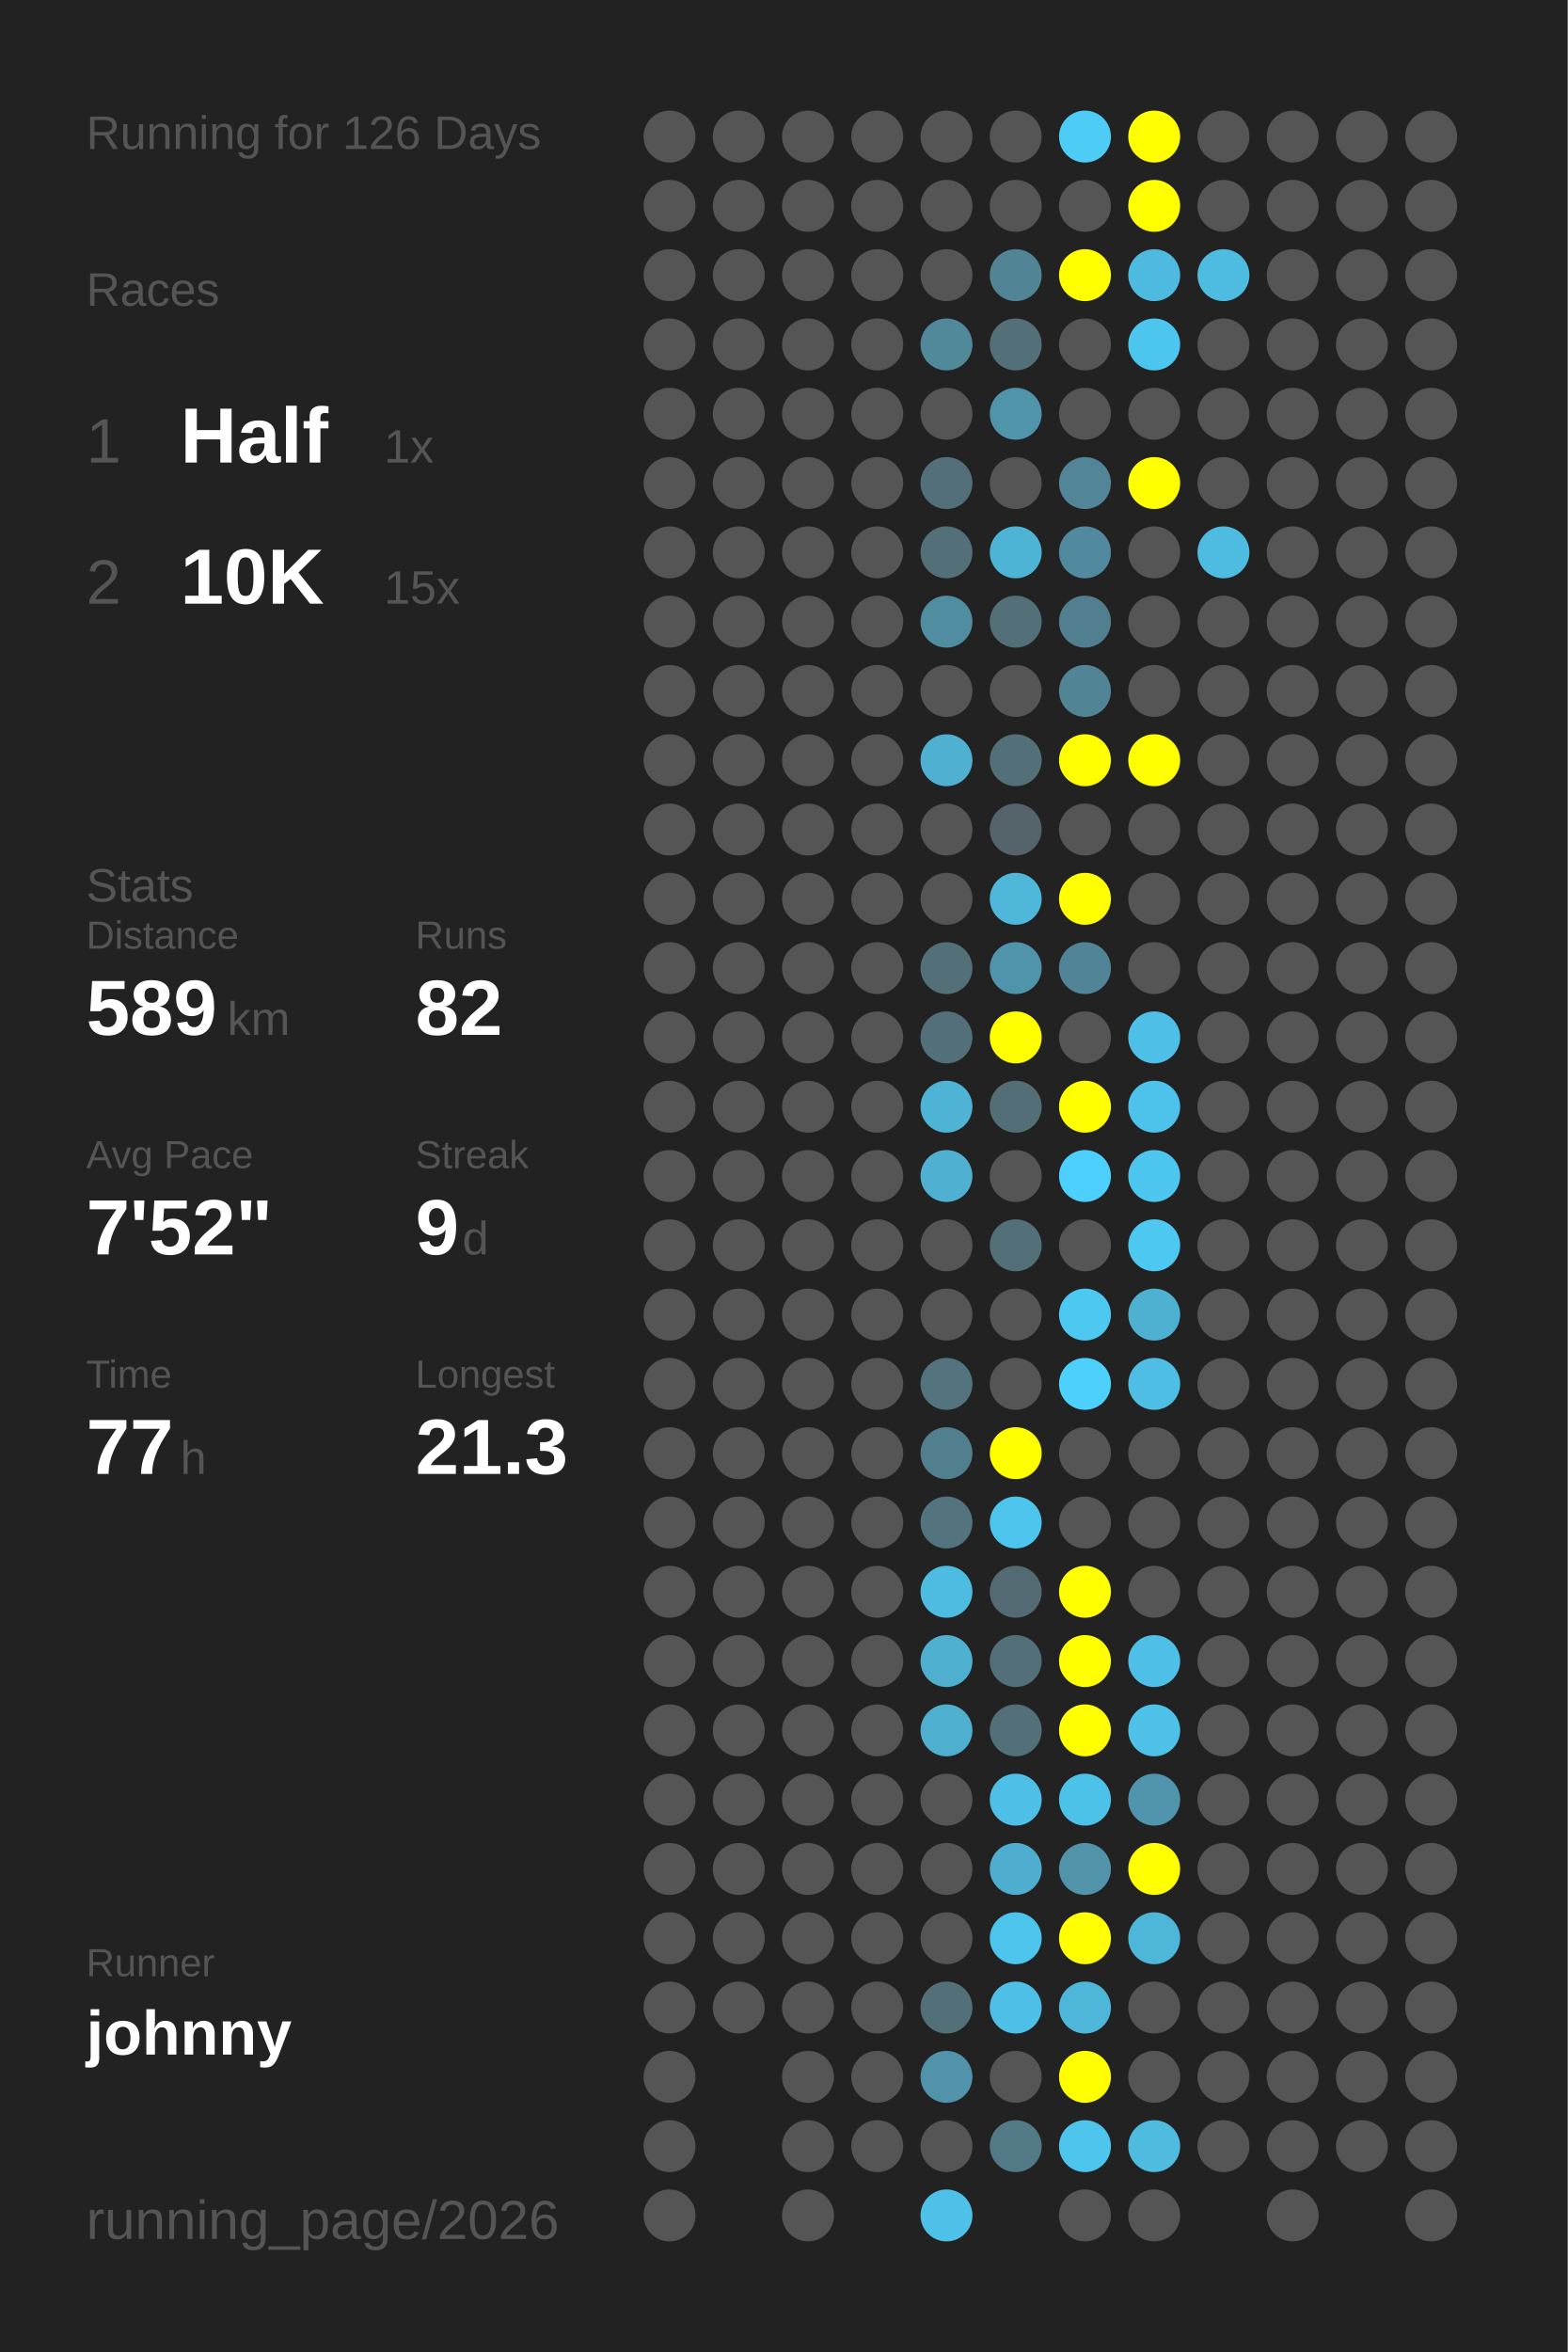
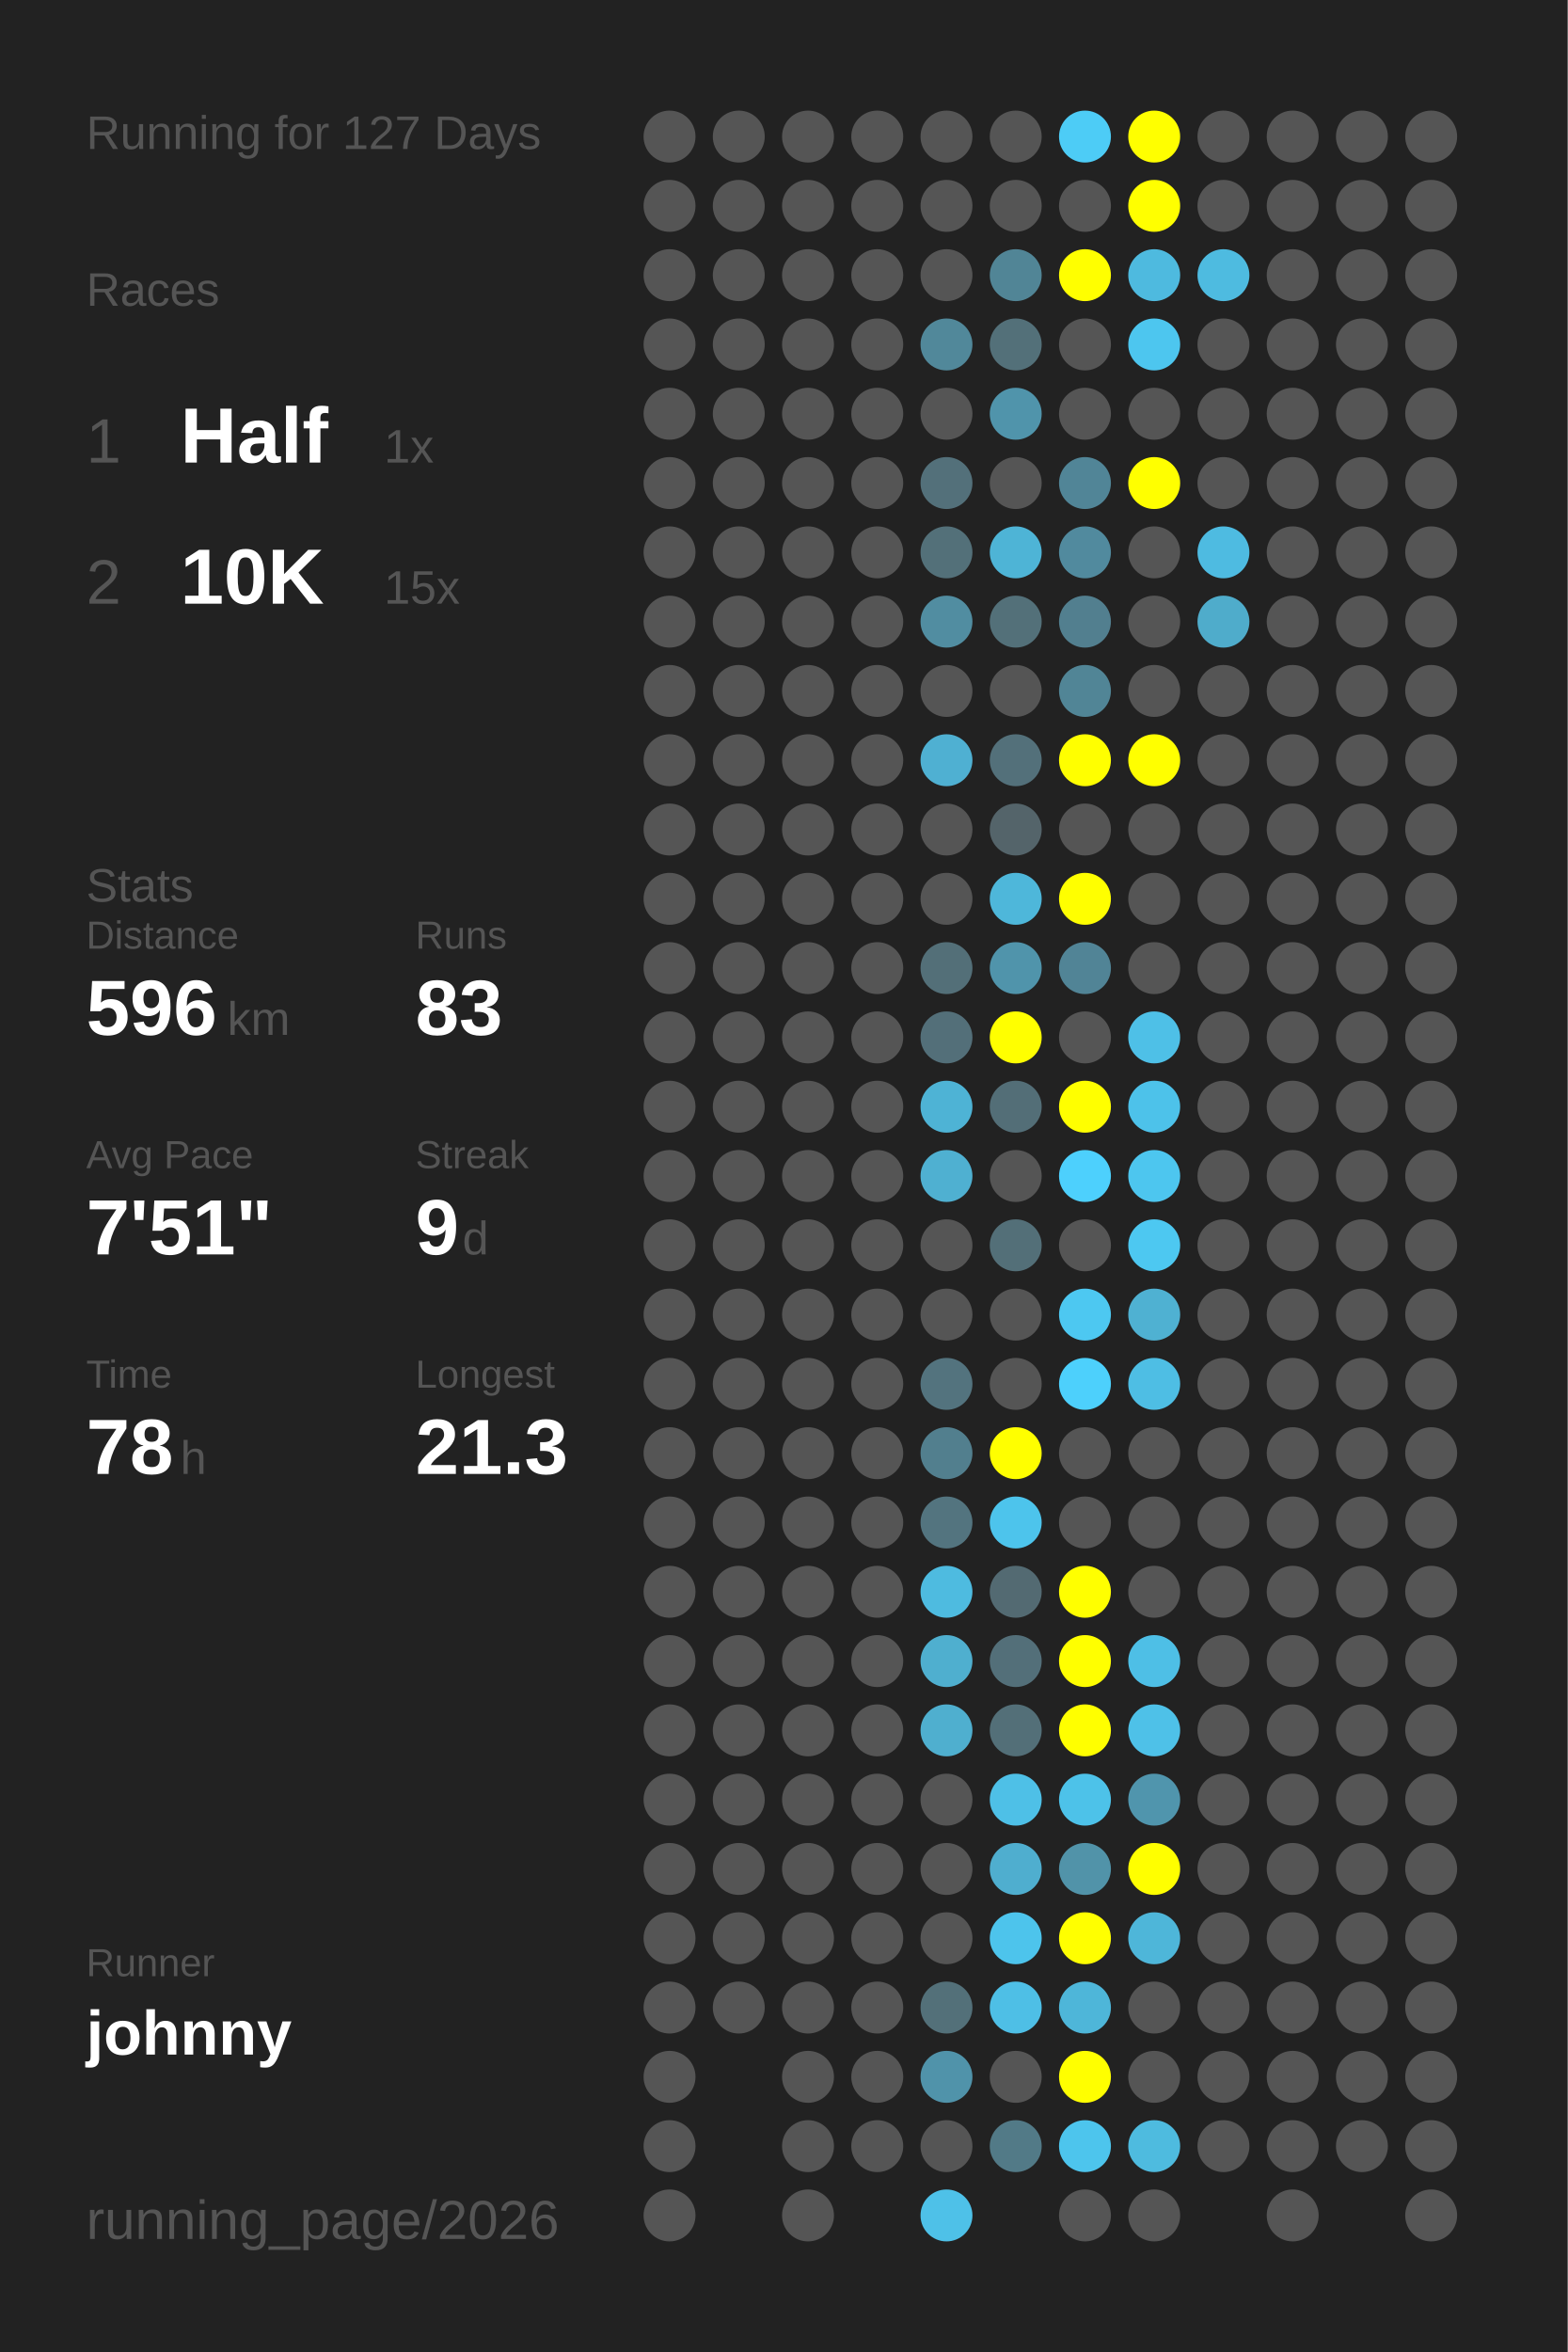
<svg xmlns="http://www.w3.org/2000/svg" baseProfile="full" height="300mm" version="1.1" viewBox="0,0,200,300" width="200mm">
  <defs />
  <rect fill="#222222" height="300" width="200" x="0" y="0" />
-   <text fill="#555555" style="font-size:6px; font-family:Arial;" x="11" y="19">Running for 126 Days</text>
+   <text fill="#555555" style="font-size:6px; font-family:Arial;" x="11" y="19">Running for 127 Days</text>
  <text fill="#555555" style="font-size:6px; font-family:Arial;" x="11" y="39">Races</text>
  <text fill="#555555" style="font-size:8px; font-family:Arial;" x="11" y="59">1</text>
  <text fill="#FFFFFF" style="font-size:10px; font-family:Arial; font-weight:bold;" x="23" y="59">Half</text>
  <text fill="#555555" style="font-size:6px; font-family:Arial;" x="49" y="59">1x</text>
  <text fill="#555555" style="font-size:8px; font-family:Arial;" x="11" y="77">2</text>
  <text fill="#FFFFFF" style="font-size:10px; font-family:Arial; font-weight:bold;" x="23" y="77">10K</text>
  <text fill="#555555" style="font-size:6px; font-family:Arial;" x="49" y="77">15x</text>
  <text fill="#555555" style="font-size:6px; font-family:Arial;" x="11" y="115">Stats</text>
  <text fill="#555555" style="font-size:5px; font-family:Arial;" x="11" y="121">Distance</text>
-   <text fill="#FFFFFF" style="font-size:10px; font-family:Arial; font-weight:bold;" x="11" y="132">589</text>
+   <text fill="#FFFFFF" style="font-size:10px; font-family:Arial; font-weight:bold;" x="11" y="132">596</text>
  <text fill="#555555" style="font-size:6px; font-family:Arial;" x="29" y="132">km</text>
  <text fill="#555555" style="font-size:5px; font-family:Arial;" x="53" y="121">Runs</text>
-   <text fill="#FFFFFF" style="font-size:10px; font-family:Arial; font-weight:bold;" x="53" y="132">82</text>
+   <text fill="#FFFFFF" style="font-size:10px; font-family:Arial; font-weight:bold;" x="53" y="132">83</text>
  <text fill="#555555" style="font-size:5px; font-family:Arial;" x="11" y="149">Avg Pace</text>
-   <text fill="#FFFFFF" style="font-size:10px; font-family:Arial; font-weight:bold;" x="11" y="160">7'52"</text>
+   <text fill="#FFFFFF" style="font-size:10px; font-family:Arial; font-weight:bold;" x="11" y="160">7'51"</text>
  <text fill="#555555" style="font-size:5px; font-family:Arial;" x="53" y="149">Streak</text>
  <text fill="#FFFFFF" style="font-size:10px; font-family:Arial; font-weight:bold;" x="53" y="160">9</text>
  <text fill="#555555" style="font-size:6px; font-family:Arial;" x="59" y="160">d</text>
  <text fill="#555555" style="font-size:5px; font-family:Arial;" x="11" y="177">Time</text>
-   <text fill="#FFFFFF" style="font-size:10px; font-family:Arial; font-weight:bold;" x="11" y="188">77</text>
+   <text fill="#FFFFFF" style="font-size:10px; font-family:Arial; font-weight:bold;" x="11" y="188">78</text>
  <text fill="#555555" style="font-size:6px; font-family:Arial;" x="23" y="188">h</text>
  <text fill="#555555" style="font-size:5px; font-family:Arial;" x="53" y="177">Longest</text>
  <text fill="#FFFFFF" style="font-size:10px; font-family:Arial; font-weight:bold;" x="53" y="188">21.3</text>
  <text fill="#555555" style="font-size:5px; font-family:Arial;" x="11" y="252.065">Runner</text>
  <text fill="#FFFFFF" style="font-size:8px; font-family:Arial; font-weight:bold;" x="11" y="262.065">johnny</text>
  <text fill="#555555" style="font-size:7px; font-family:Arial;" x="11" y="285.581">running_page/2026</text>
  <circle cx="85.417" cy="17.419" fill="#555555" r="3.312" />
  <circle cx="85.417" cy="26.258" fill="#555555" r="3.312" />
  <circle cx="85.417" cy="35.097" fill="#555555" r="3.312" />
  <circle cx="85.417" cy="43.935" fill="#555555" r="3.312" />
  <circle cx="85.417" cy="52.774" fill="#555555" r="3.312" />
  <circle cx="85.417" cy="61.613" fill="#555555" r="3.312" />
  <circle cx="85.417" cy="70.452" fill="#555555" r="3.312" />
  <circle cx="85.417" cy="79.29" fill="#555555" r="3.312" />
  <circle cx="85.417" cy="88.129" fill="#555555" r="3.312" />
  <circle cx="85.417" cy="96.968" fill="#555555" r="3.312" />
  <circle cx="85.417" cy="105.806" fill="#555555" r="3.312" />
  <circle cx="85.417" cy="114.645" fill="#555555" r="3.312" />
  <circle cx="85.417" cy="123.484" fill="#555555" r="3.312" />
  <circle cx="85.417" cy="132.323" fill="#555555" r="3.312" />
  <circle cx="85.417" cy="141.161" fill="#555555" r="3.312" />
  <circle cx="85.417" cy="150" fill="#555555" r="3.312" />
  <circle cx="85.417" cy="158.839" fill="#555555" r="3.312" />
  <circle cx="85.417" cy="167.677" fill="#555555" r="3.312" />
  <circle cx="85.417" cy="176.516" fill="#555555" r="3.312" />
  <circle cx="85.417" cy="185.355" fill="#555555" r="3.312" />
  <circle cx="85.417" cy="194.194" fill="#555555" r="3.312" />
  <circle cx="85.417" cy="203.032" fill="#555555" r="3.312" />
  <circle cx="85.417" cy="211.871" fill="#555555" r="3.312" />
  <circle cx="85.417" cy="220.71" fill="#555555" r="3.312" />
  <circle cx="85.417" cy="229.548" fill="#555555" r="3.312" />
  <circle cx="85.417" cy="238.387" fill="#555555" r="3.312" />
  <circle cx="85.417" cy="247.226" fill="#555555" r="3.312" />
  <circle cx="85.417" cy="256.065" fill="#555555" r="3.312" />
  <circle cx="85.417" cy="264.903" fill="#555555" r="3.312" />
  <circle cx="85.417" cy="273.742" fill="#555555" r="3.312" />
  <circle cx="85.417" cy="282.581" fill="#555555" r="3.312" />
  <circle cx="94.25" cy="17.419" fill="#555555" r="3.312" />
  <circle cx="94.25" cy="26.258" fill="#555555" r="3.312" />
  <circle cx="94.25" cy="35.097" fill="#555555" r="3.312" />
  <circle cx="94.25" cy="43.935" fill="#555555" r="3.312" />
  <circle cx="94.25" cy="52.774" fill="#555555" r="3.312" />
  <circle cx="94.25" cy="61.613" fill="#555555" r="3.312" />
  <circle cx="94.25" cy="70.452" fill="#555555" r="3.312" />
  <circle cx="94.25" cy="79.29" fill="#555555" r="3.312" />
  <circle cx="94.25" cy="88.129" fill="#555555" r="3.312" />
  <circle cx="94.25" cy="96.968" fill="#555555" r="3.312" />
  <circle cx="94.25" cy="105.806" fill="#555555" r="3.312" />
  <circle cx="94.25" cy="114.645" fill="#555555" r="3.312" />
  <circle cx="94.25" cy="123.484" fill="#555555" r="3.312" />
  <circle cx="94.25" cy="132.323" fill="#555555" r="3.312" />
  <circle cx="94.25" cy="141.161" fill="#555555" r="3.312" />
  <circle cx="94.25" cy="150" fill="#555555" r="3.312" />
  <circle cx="94.25" cy="158.839" fill="#555555" r="3.312" />
  <circle cx="94.25" cy="167.677" fill="#555555" r="3.312" />
  <circle cx="94.25" cy="176.516" fill="#555555" r="3.312" />
  <circle cx="94.25" cy="185.355" fill="#555555" r="3.312" />
  <circle cx="94.25" cy="194.194" fill="#555555" r="3.312" />
  <circle cx="94.25" cy="203.032" fill="#555555" r="3.312" />
  <circle cx="94.25" cy="211.871" fill="#555555" r="3.312" />
  <circle cx="94.25" cy="220.71" fill="#555555" r="3.312" />
  <circle cx="94.25" cy="229.548" fill="#555555" r="3.312" />
  <circle cx="94.25" cy="238.387" fill="#555555" r="3.312" />
  <circle cx="94.25" cy="247.226" fill="#555555" r="3.312" />
  <circle cx="94.25" cy="256.065" fill="#555555" r="3.312" />
  <circle cx="103.083" cy="17.419" fill="#555555" r="3.312" />
  <circle cx="103.083" cy="26.258" fill="#555555" r="3.312" />
  <circle cx="103.083" cy="35.097" fill="#555555" r="3.312" />
  <circle cx="103.083" cy="43.935" fill="#555555" r="3.312" />
  <circle cx="103.083" cy="52.774" fill="#555555" r="3.312" />
  <circle cx="103.083" cy="61.613" fill="#555555" r="3.312" />
  <circle cx="103.083" cy="70.452" fill="#555555" r="3.312" />
  <circle cx="103.083" cy="79.29" fill="#555555" r="3.312" />
  <circle cx="103.083" cy="88.129" fill="#555555" r="3.312" />
  <circle cx="103.083" cy="96.968" fill="#555555" r="3.312" />
  <circle cx="103.083" cy="105.806" fill="#555555" r="3.312" />
  <circle cx="103.083" cy="114.645" fill="#555555" r="3.312" />
  <circle cx="103.083" cy="123.484" fill="#555555" r="3.312" />
  <circle cx="103.083" cy="132.323" fill="#555555" r="3.312" />
  <circle cx="103.083" cy="141.161" fill="#555555" r="3.312" />
  <circle cx="103.083" cy="150" fill="#555555" r="3.312" />
  <circle cx="103.083" cy="158.839" fill="#555555" r="3.312" />
  <circle cx="103.083" cy="167.677" fill="#555555" r="3.312" />
  <circle cx="103.083" cy="176.516" fill="#555555" r="3.312" />
  <circle cx="103.083" cy="185.355" fill="#555555" r="3.312" />
  <circle cx="103.083" cy="194.194" fill="#555555" r="3.312" />
  <circle cx="103.083" cy="203.032" fill="#555555" r="3.312" />
  <circle cx="103.083" cy="211.871" fill="#555555" r="3.312" />
  <circle cx="103.083" cy="220.71" fill="#555555" r="3.312" />
  <circle cx="103.083" cy="229.548" fill="#555555" r="3.312" />
  <circle cx="103.083" cy="238.387" fill="#555555" r="3.312" />
  <circle cx="103.083" cy="247.226" fill="#555555" r="3.312" />
  <circle cx="103.083" cy="256.065" fill="#555555" r="3.312" />
  <circle cx="103.083" cy="264.903" fill="#555555" r="3.312" />
  <circle cx="103.083" cy="273.742" fill="#555555" r="3.312" />
  <circle cx="103.083" cy="282.581" fill="#555555" r="3.312" />
  <circle cx="111.917" cy="17.419" fill="#555555" r="3.312" />
  <circle cx="111.917" cy="26.258" fill="#555555" r="3.312" />
  <circle cx="111.917" cy="35.097" fill="#555555" r="3.312" />
  <circle cx="111.917" cy="43.935" fill="#555555" r="3.312" />
  <circle cx="111.917" cy="52.774" fill="#555555" r="3.312" />
  <circle cx="111.917" cy="61.613" fill="#555555" r="3.312" />
  <circle cx="111.917" cy="70.452" fill="#555555" r="3.312" />
  <circle cx="111.917" cy="79.29" fill="#555555" r="3.312" />
  <circle cx="111.917" cy="88.129" fill="#555555" r="3.312" />
  <circle cx="111.917" cy="96.968" fill="#555555" r="3.312" />
  <circle cx="111.917" cy="105.806" fill="#555555" r="3.312" />
  <circle cx="111.917" cy="114.645" fill="#555555" r="3.312" />
  <circle cx="111.917" cy="123.484" fill="#555555" r="3.312" />
  <circle cx="111.917" cy="132.323" fill="#555555" r="3.312" />
  <circle cx="111.917" cy="141.161" fill="#555555" r="3.312" />
  <circle cx="111.917" cy="150" fill="#555555" r="3.312" />
  <circle cx="111.917" cy="158.839" fill="#555555" r="3.312" />
  <circle cx="111.917" cy="167.677" fill="#555555" r="3.312" />
  <circle cx="111.917" cy="176.516" fill="#555555" r="3.312" />
  <circle cx="111.917" cy="185.355" fill="#555555" r="3.312" />
  <circle cx="111.917" cy="194.194" fill="#555555" r="3.312" />
  <circle cx="111.917" cy="203.032" fill="#555555" r="3.312" />
  <circle cx="111.917" cy="211.871" fill="#555555" r="3.312" />
  <circle cx="111.917" cy="220.71" fill="#555555" r="3.312" />
  <circle cx="111.917" cy="229.548" fill="#555555" r="3.312" />
  <circle cx="111.917" cy="238.387" fill="#555555" r="3.312" />
  <circle cx="111.917" cy="247.226" fill="#555555" r="3.312" />
  <circle cx="111.917" cy="256.065" fill="#555555" r="3.312" />
  <circle cx="111.917" cy="264.903" fill="#555555" r="3.312" />
  <circle cx="111.917" cy="273.742" fill="#555555" r="3.312" />
  <circle cx="120.75" cy="17.419" fill="#555555" r="3.312" />
  <circle cx="120.75" cy="26.258" fill="#555555" r="3.312" />
  <circle cx="120.75" cy="35.097" fill="#555555" r="3.312" />
  <circle cx="120.75" cy="43.935" fill="#51889a" r="3.312" />
  <circle cx="120.75" cy="52.774" fill="#555555" r="3.312" />
  <circle cx="120.75" cy="61.613" fill="#53707a" r="3.312" />
  <circle cx="120.75" cy="70.452" fill="#537079" r="3.312" />
  <circle cx="120.75" cy="79.29" fill="#518da1" r="3.312" />
  <circle cx="120.75" cy="88.129" fill="#555555" r="3.312" />
  <circle cx="120.75" cy="96.968" fill="#4fb0d2" r="3.312" />
  <circle cx="120.75" cy="105.806" fill="#555555" r="3.312" />
  <circle cx="120.75" cy="114.645" fill="#555555" r="3.312" />
  <circle cx="120.75" cy="123.484" fill="#536f78" r="3.312" />
  <circle cx="120.75" cy="132.323" fill="#536f79" r="3.312" />
  <circle cx="120.75" cy="141.161" fill="#4eb3d5" r="3.312" />
  <circle cx="120.75" cy="150" fill="#4fb0d1" r="3.312" />
  <circle cx="120.75" cy="158.839" fill="#555555" r="3.312" />
  <circle cx="120.75" cy="167.677" fill="#555555" r="3.312" />
  <circle cx="120.75" cy="176.516" fill="#53737e" r="3.312" />
  <circle cx="120.75" cy="185.355" fill="#527f8e" r="3.312" />
  <circle cx="120.75" cy="194.194" fill="#53747f" r="3.312" />
  <circle cx="120.75" cy="203.032" fill="#4ebbe0" r="3.312" />
  <circle cx="120.75" cy="211.871" fill="#4fafcf" r="3.312" />
  <circle cx="120.75" cy="220.71" fill="#4fafcf" r="3.312" />
  <circle cx="120.75" cy="229.548" fill="#555555" r="3.312" />
  <circle cx="120.75" cy="238.387" fill="#555555" r="3.312" />
  <circle cx="120.75" cy="247.226" fill="#555555" r="3.312" />
  <circle cx="120.75" cy="256.065" fill="#537079" r="3.312" />
  <circle cx="120.75" cy="264.903" fill="#5093aa" r="3.312" />
  <circle cx="120.75" cy="273.742" fill="#555555" r="3.312" />
  <circle cx="120.75" cy="282.581" fill="#4ec1e8" r="3.312" />
  <circle cx="129.583" cy="17.419" fill="#555555" r="3.312" />
  <circle cx="129.583" cy="26.258" fill="#555555" r="3.312" />
  <circle cx="129.583" cy="35.097" fill="#518596" r="3.312" />
  <circle cx="129.583" cy="43.935" fill="#537079" r="3.312" />
  <circle cx="129.583" cy="52.774" fill="#5094ab" r="3.312" />
  <circle cx="129.583" cy="61.613" fill="#555555" r="3.312" />
  <circle cx="129.583" cy="70.452" fill="#4eb4d6" r="3.312" />
  <circle cx="129.583" cy="79.29" fill="#537079" r="3.312" />
  <circle cx="129.583" cy="88.129" fill="#555555" r="3.312" />
  <circle cx="129.583" cy="96.968" fill="#53707a" r="3.312" />
  <circle cx="129.583" cy="105.806" fill="#54646a" r="3.312" />
  <circle cx="129.583" cy="114.645" fill="#4eb7da" r="3.312" />
  <circle cx="129.583" cy="123.484" fill="#5094ab" r="3.312" />
  <circle cx="129.583" cy="132.323" fill="#FFFF00" r="3.312" />
  <circle cx="129.583" cy="141.161" fill="#536e77" r="3.312" />
  <circle cx="129.583" cy="150" fill="#555555" r="3.312" />
  <circle cx="129.583" cy="158.839" fill="#536f78" r="3.312" />
  <circle cx="129.583" cy="167.677" fill="#555555" r="3.312" />
  <circle cx="129.583" cy="176.516" fill="#555555" r="3.312" />
  <circle cx="129.583" cy="185.355" fill="#FFFF00" r="3.312" />
  <circle cx="129.583" cy="194.194" fill="#4dc4ec" r="3.312" />
  <circle cx="129.583" cy="203.032" fill="#536a72" r="3.312" />
  <circle cx="129.583" cy="211.871" fill="#536f79" r="3.312" />
  <circle cx="129.583" cy="220.71" fill="#536f78" r="3.312" />
  <circle cx="129.583" cy="229.548" fill="#4ec0e7" r="3.312" />
  <circle cx="129.583" cy="238.387" fill="#4faecf" r="3.312" />
  <circle cx="129.583" cy="247.226" fill="#4dc4ec" r="3.312" />
  <circle cx="129.583" cy="256.065" fill="#4ebfe6" r="3.312" />
  <circle cx="129.583" cy="264.903" fill="#555555" r="3.312" />
  <circle cx="129.583" cy="273.742" fill="#527a87" r="3.312" />
  <circle cx="138.417" cy="17.419" fill="#4dccf6" r="3.312" />
  <circle cx="138.417" cy="26.258" fill="#555555" r="3.312" />
  <circle cx="138.417" cy="35.097" fill="#FFFF00" r="3.312" />
  <circle cx="138.417" cy="43.935" fill="#555555" r="3.312" />
  <circle cx="138.417" cy="52.774" fill="#555555" r="3.312" />
  <circle cx="138.417" cy="61.613" fill="#518597" r="3.312" />
  <circle cx="138.417" cy="70.452" fill="#518a9e" r="3.312" />
  <circle cx="138.417" cy="79.29" fill="#527f8f" r="3.312" />
  <circle cx="138.417" cy="88.129" fill="#518596" r="3.312" />
  <circle cx="138.417" cy="96.968" fill="#FFFF00" r="3.312" />
  <circle cx="138.417" cy="105.806" fill="#555555" r="3.312" />
  <circle cx="138.417" cy="114.645" fill="#FFFF00" r="3.312" />
  <circle cx="138.417" cy="123.484" fill="#518496" r="3.312" />
  <circle cx="138.417" cy="132.323" fill="#555555" r="3.312" />
  <circle cx="138.417" cy="141.161" fill="#FFFF00" r="3.312" />
  <circle cx="138.417" cy="150" fill="#4dd0fd" r="3.312" />
  <circle cx="138.417" cy="158.839" fill="#555555" r="3.312" />
  <circle cx="138.417" cy="167.677" fill="#4dc8f1" r="3.312" />
  <circle cx="138.417" cy="176.516" fill="#4dd0fc" r="3.312" />
  <circle cx="138.417" cy="185.355" fill="#555555" r="3.312" />
  <circle cx="138.417" cy="194.194" fill="#555555" r="3.312" />
  <circle cx="138.417" cy="203.032" fill="#FFFF00" r="3.312" />
  <circle cx="138.417" cy="211.871" fill="#FFFF00" r="3.312" />
  <circle cx="138.417" cy="220.71" fill="#FFFF00" r="3.312" />
  <circle cx="138.417" cy="229.548" fill="#4dc2e9" r="3.312" />
  <circle cx="138.417" cy="238.387" fill="#5193a9" r="3.312" />
  <circle cx="138.417" cy="247.226" fill="#FFFF00" r="3.312" />
  <circle cx="138.417" cy="256.065" fill="#4eb6d9" r="3.312" />
  <circle cx="138.417" cy="264.903" fill="#FFFF00" r="3.312" />
  <circle cx="138.417" cy="273.742" fill="#4dc5ed" r="3.312" />
  <circle cx="138.417" cy="282.581" fill="#555555" r="3.312" />
  <circle cx="147.25" cy="17.419" fill="#FFFF00" r="3.312" />
  <circle cx="147.25" cy="26.258" fill="#FFFF00" r="3.312" />
  <circle cx="147.25" cy="35.097" fill="#4ebadf" r="3.312" />
  <circle cx="147.25" cy="43.935" fill="#4dc6ef" r="3.312" />
  <circle cx="147.25" cy="52.774" fill="#555555" r="3.312" />
  <circle cx="147.25" cy="61.613" fill="#FFFF00" r="3.312" />
  <circle cx="147.25" cy="70.452" fill="#555555" r="3.312" />
  <circle cx="147.25" cy="79.29" fill="#555555" r="3.312" />
  <circle cx="147.25" cy="88.129" fill="#555555" r="3.312" />
  <circle cx="147.25" cy="96.968" fill="#FFFF00" r="3.312" />
  <circle cx="147.25" cy="105.806" fill="#555555" r="3.312" />
  <circle cx="147.25" cy="114.645" fill="#555555" r="3.312" />
  <circle cx="147.25" cy="123.484" fill="#555555" r="3.312" />
  <circle cx="147.25" cy="132.323" fill="#4ec0e7" r="3.312" />
  <circle cx="147.25" cy="141.161" fill="#4dc2ea" r="3.312" />
  <circle cx="147.25" cy="150" fill="#4dc6ef" r="3.312" />
  <circle cx="147.25" cy="158.839" fill="#4dc8f1" r="3.312" />
  <circle cx="147.25" cy="167.677" fill="#4fb1d2" r="3.312" />
  <circle cx="147.25" cy="176.516" fill="#4ebee4" r="3.312" />
  <circle cx="147.25" cy="185.355" fill="#555555" r="3.312" />
  <circle cx="147.25" cy="194.194" fill="#555555" r="3.312" />
  <circle cx="147.25" cy="203.032" fill="#555555" r="3.312" />
  <circle cx="147.25" cy="211.871" fill="#4ebfe6" r="3.312" />
  <circle cx="147.25" cy="220.71" fill="#4ec1e8" r="3.312" />
  <circle cx="147.25" cy="229.548" fill="#5095ad" r="3.312" />
  <circle cx="147.25" cy="238.387" fill="#FFFF00" r="3.312" />
  <circle cx="147.25" cy="247.226" fill="#4eb6d9" r="3.312" />
  <circle cx="147.25" cy="256.065" fill="#555555" r="3.312" />
  <circle cx="147.25" cy="264.903" fill="#555555" r="3.312" />
  <circle cx="147.25" cy="273.742" fill="#4ebbdf" r="3.312" />
  <circle cx="147.25" cy="282.581" fill="#555555" r="3.312" />
  <circle cx="156.083" cy="17.419" fill="#555555" r="3.312" />
  <circle cx="156.083" cy="26.258" fill="#555555" r="3.312" />
  <circle cx="156.083" cy="35.097" fill="#4ebbe0" r="3.312" />
  <circle cx="156.083" cy="43.935" fill="#555555" r="3.312" />
  <circle cx="156.083" cy="52.774" fill="#555555" r="3.312" />
  <circle cx="156.083" cy="61.613" fill="#555555" r="3.312" />
  <circle cx="156.083" cy="70.452" fill="#4ebbe1" r="3.312" />
-   <circle cx="156.083" cy="79.29" fill="#555555" r="3.312" />
+   <circle cx="156.083" cy="79.29" fill="#4faccb" r="3.312" />
  <circle cx="156.083" cy="88.129" fill="#555555" r="3.312" />
  <circle cx="156.083" cy="96.968" fill="#555555" r="3.312" />
  <circle cx="156.083" cy="105.806" fill="#555555" r="3.312" />
  <circle cx="156.083" cy="114.645" fill="#555555" r="3.312" />
  <circle cx="156.083" cy="123.484" fill="#555555" r="3.312" />
  <circle cx="156.083" cy="132.323" fill="#555555" r="3.312" />
  <circle cx="156.083" cy="141.161" fill="#555555" r="3.312" />
  <circle cx="156.083" cy="150" fill="#555555" r="3.312" />
  <circle cx="156.083" cy="158.839" fill="#555555" r="3.312" />
  <circle cx="156.083" cy="167.677" fill="#555555" r="3.312" />
  <circle cx="156.083" cy="176.516" fill="#555555" r="3.312" />
  <circle cx="156.083" cy="185.355" fill="#555555" r="3.312" />
  <circle cx="156.083" cy="194.194" fill="#555555" r="3.312" />
  <circle cx="156.083" cy="203.032" fill="#555555" r="3.312" />
  <circle cx="156.083" cy="211.871" fill="#555555" r="3.312" />
  <circle cx="156.083" cy="220.71" fill="#555555" r="3.312" />
  <circle cx="156.083" cy="229.548" fill="#555555" r="3.312" />
  <circle cx="156.083" cy="238.387" fill="#555555" r="3.312" />
  <circle cx="156.083" cy="247.226" fill="#555555" r="3.312" />
  <circle cx="156.083" cy="256.065" fill="#555555" r="3.312" />
  <circle cx="156.083" cy="264.903" fill="#555555" r="3.312" />
  <circle cx="156.083" cy="273.742" fill="#555555" r="3.312" />
  <circle cx="164.917" cy="17.419" fill="#555555" r="3.312" />
  <circle cx="164.917" cy="26.258" fill="#555555" r="3.312" />
  <circle cx="164.917" cy="35.097" fill="#555555" r="3.312" />
  <circle cx="164.917" cy="43.935" fill="#555555" r="3.312" />
  <circle cx="164.917" cy="52.774" fill="#555555" r="3.312" />
  <circle cx="164.917" cy="61.613" fill="#555555" r="3.312" />
  <circle cx="164.917" cy="70.452" fill="#555555" r="3.312" />
  <circle cx="164.917" cy="79.29" fill="#555555" r="3.312" />
  <circle cx="164.917" cy="88.129" fill="#555555" r="3.312" />
  <circle cx="164.917" cy="96.968" fill="#555555" r="3.312" />
  <circle cx="164.917" cy="105.806" fill="#555555" r="3.312" />
  <circle cx="164.917" cy="114.645" fill="#555555" r="3.312" />
  <circle cx="164.917" cy="123.484" fill="#555555" r="3.312" />
  <circle cx="164.917" cy="132.323" fill="#555555" r="3.312" />
  <circle cx="164.917" cy="141.161" fill="#555555" r="3.312" />
  <circle cx="164.917" cy="150" fill="#555555" r="3.312" />
  <circle cx="164.917" cy="158.839" fill="#555555" r="3.312" />
  <circle cx="164.917" cy="167.677" fill="#555555" r="3.312" />
  <circle cx="164.917" cy="176.516" fill="#555555" r="3.312" />
  <circle cx="164.917" cy="185.355" fill="#555555" r="3.312" />
  <circle cx="164.917" cy="194.194" fill="#555555" r="3.312" />
  <circle cx="164.917" cy="203.032" fill="#555555" r="3.312" />
  <circle cx="164.917" cy="211.871" fill="#555555" r="3.312" />
  <circle cx="164.917" cy="220.71" fill="#555555" r="3.312" />
  <circle cx="164.917" cy="229.548" fill="#555555" r="3.312" />
  <circle cx="164.917" cy="238.387" fill="#555555" r="3.312" />
  <circle cx="164.917" cy="247.226" fill="#555555" r="3.312" />
  <circle cx="164.917" cy="256.065" fill="#555555" r="3.312" />
  <circle cx="164.917" cy="264.903" fill="#555555" r="3.312" />
  <circle cx="164.917" cy="273.742" fill="#555555" r="3.312" />
  <circle cx="164.917" cy="282.581" fill="#555555" r="3.312" />
  <circle cx="173.75" cy="17.419" fill="#555555" r="3.312" />
  <circle cx="173.75" cy="26.258" fill="#555555" r="3.312" />
  <circle cx="173.75" cy="35.097" fill="#555555" r="3.312" />
  <circle cx="173.75" cy="43.935" fill="#555555" r="3.312" />
  <circle cx="173.75" cy="52.774" fill="#555555" r="3.312" />
  <circle cx="173.75" cy="61.613" fill="#555555" r="3.312" />
  <circle cx="173.75" cy="70.452" fill="#555555" r="3.312" />
  <circle cx="173.75" cy="79.29" fill="#555555" r="3.312" />
  <circle cx="173.75" cy="88.129" fill="#555555" r="3.312" />
  <circle cx="173.75" cy="96.968" fill="#555555" r="3.312" />
  <circle cx="173.75" cy="105.806" fill="#555555" r="3.312" />
  <circle cx="173.75" cy="114.645" fill="#555555" r="3.312" />
  <circle cx="173.75" cy="123.484" fill="#555555" r="3.312" />
  <circle cx="173.75" cy="132.323" fill="#555555" r="3.312" />
  <circle cx="173.75" cy="141.161" fill="#555555" r="3.312" />
  <circle cx="173.75" cy="150" fill="#555555" r="3.312" />
  <circle cx="173.75" cy="158.839" fill="#555555" r="3.312" />
  <circle cx="173.75" cy="167.677" fill="#555555" r="3.312" />
  <circle cx="173.75" cy="176.516" fill="#555555" r="3.312" />
  <circle cx="173.75" cy="185.355" fill="#555555" r="3.312" />
  <circle cx="173.75" cy="194.194" fill="#555555" r="3.312" />
  <circle cx="173.75" cy="203.032" fill="#555555" r="3.312" />
  <circle cx="173.75" cy="211.871" fill="#555555" r="3.312" />
  <circle cx="173.75" cy="220.71" fill="#555555" r="3.312" />
  <circle cx="173.75" cy="229.548" fill="#555555" r="3.312" />
  <circle cx="173.75" cy="238.387" fill="#555555" r="3.312" />
  <circle cx="173.75" cy="247.226" fill="#555555" r="3.312" />
  <circle cx="173.75" cy="256.065" fill="#555555" r="3.312" />
  <circle cx="173.75" cy="264.903" fill="#555555" r="3.312" />
  <circle cx="173.75" cy="273.742" fill="#555555" r="3.312" />
  <circle cx="182.583" cy="17.419" fill="#555555" r="3.312" />
  <circle cx="182.583" cy="26.258" fill="#555555" r="3.312" />
  <circle cx="182.583" cy="35.097" fill="#555555" r="3.312" />
  <circle cx="182.583" cy="43.935" fill="#555555" r="3.312" />
  <circle cx="182.583" cy="52.774" fill="#555555" r="3.312" />
  <circle cx="182.583" cy="61.613" fill="#555555" r="3.312" />
  <circle cx="182.583" cy="70.452" fill="#555555" r="3.312" />
  <circle cx="182.583" cy="79.29" fill="#555555" r="3.312" />
  <circle cx="182.583" cy="88.129" fill="#555555" r="3.312" />
  <circle cx="182.583" cy="96.968" fill="#555555" r="3.312" />
  <circle cx="182.583" cy="105.806" fill="#555555" r="3.312" />
  <circle cx="182.583" cy="114.645" fill="#555555" r="3.312" />
  <circle cx="182.583" cy="123.484" fill="#555555" r="3.312" />
  <circle cx="182.583" cy="132.323" fill="#555555" r="3.312" />
  <circle cx="182.583" cy="141.161" fill="#555555" r="3.312" />
  <circle cx="182.583" cy="150" fill="#555555" r="3.312" />
  <circle cx="182.583" cy="158.839" fill="#555555" r="3.312" />
  <circle cx="182.583" cy="167.677" fill="#555555" r="3.312" />
  <circle cx="182.583" cy="176.516" fill="#555555" r="3.312" />
  <circle cx="182.583" cy="185.355" fill="#555555" r="3.312" />
  <circle cx="182.583" cy="194.194" fill="#555555" r="3.312" />
  <circle cx="182.583" cy="203.032" fill="#555555" r="3.312" />
  <circle cx="182.583" cy="211.871" fill="#555555" r="3.312" />
  <circle cx="182.583" cy="220.71" fill="#555555" r="3.312" />
  <circle cx="182.583" cy="229.548" fill="#555555" r="3.312" />
  <circle cx="182.583" cy="238.387" fill="#555555" r="3.312" />
  <circle cx="182.583" cy="247.226" fill="#555555" r="3.312" />
  <circle cx="182.583" cy="256.065" fill="#555555" r="3.312" />
  <circle cx="182.583" cy="264.903" fill="#555555" r="3.312" />
  <circle cx="182.583" cy="273.742" fill="#555555" r="3.312" />
  <circle cx="182.583" cy="282.581" fill="#555555" r="3.312" />
</svg>
